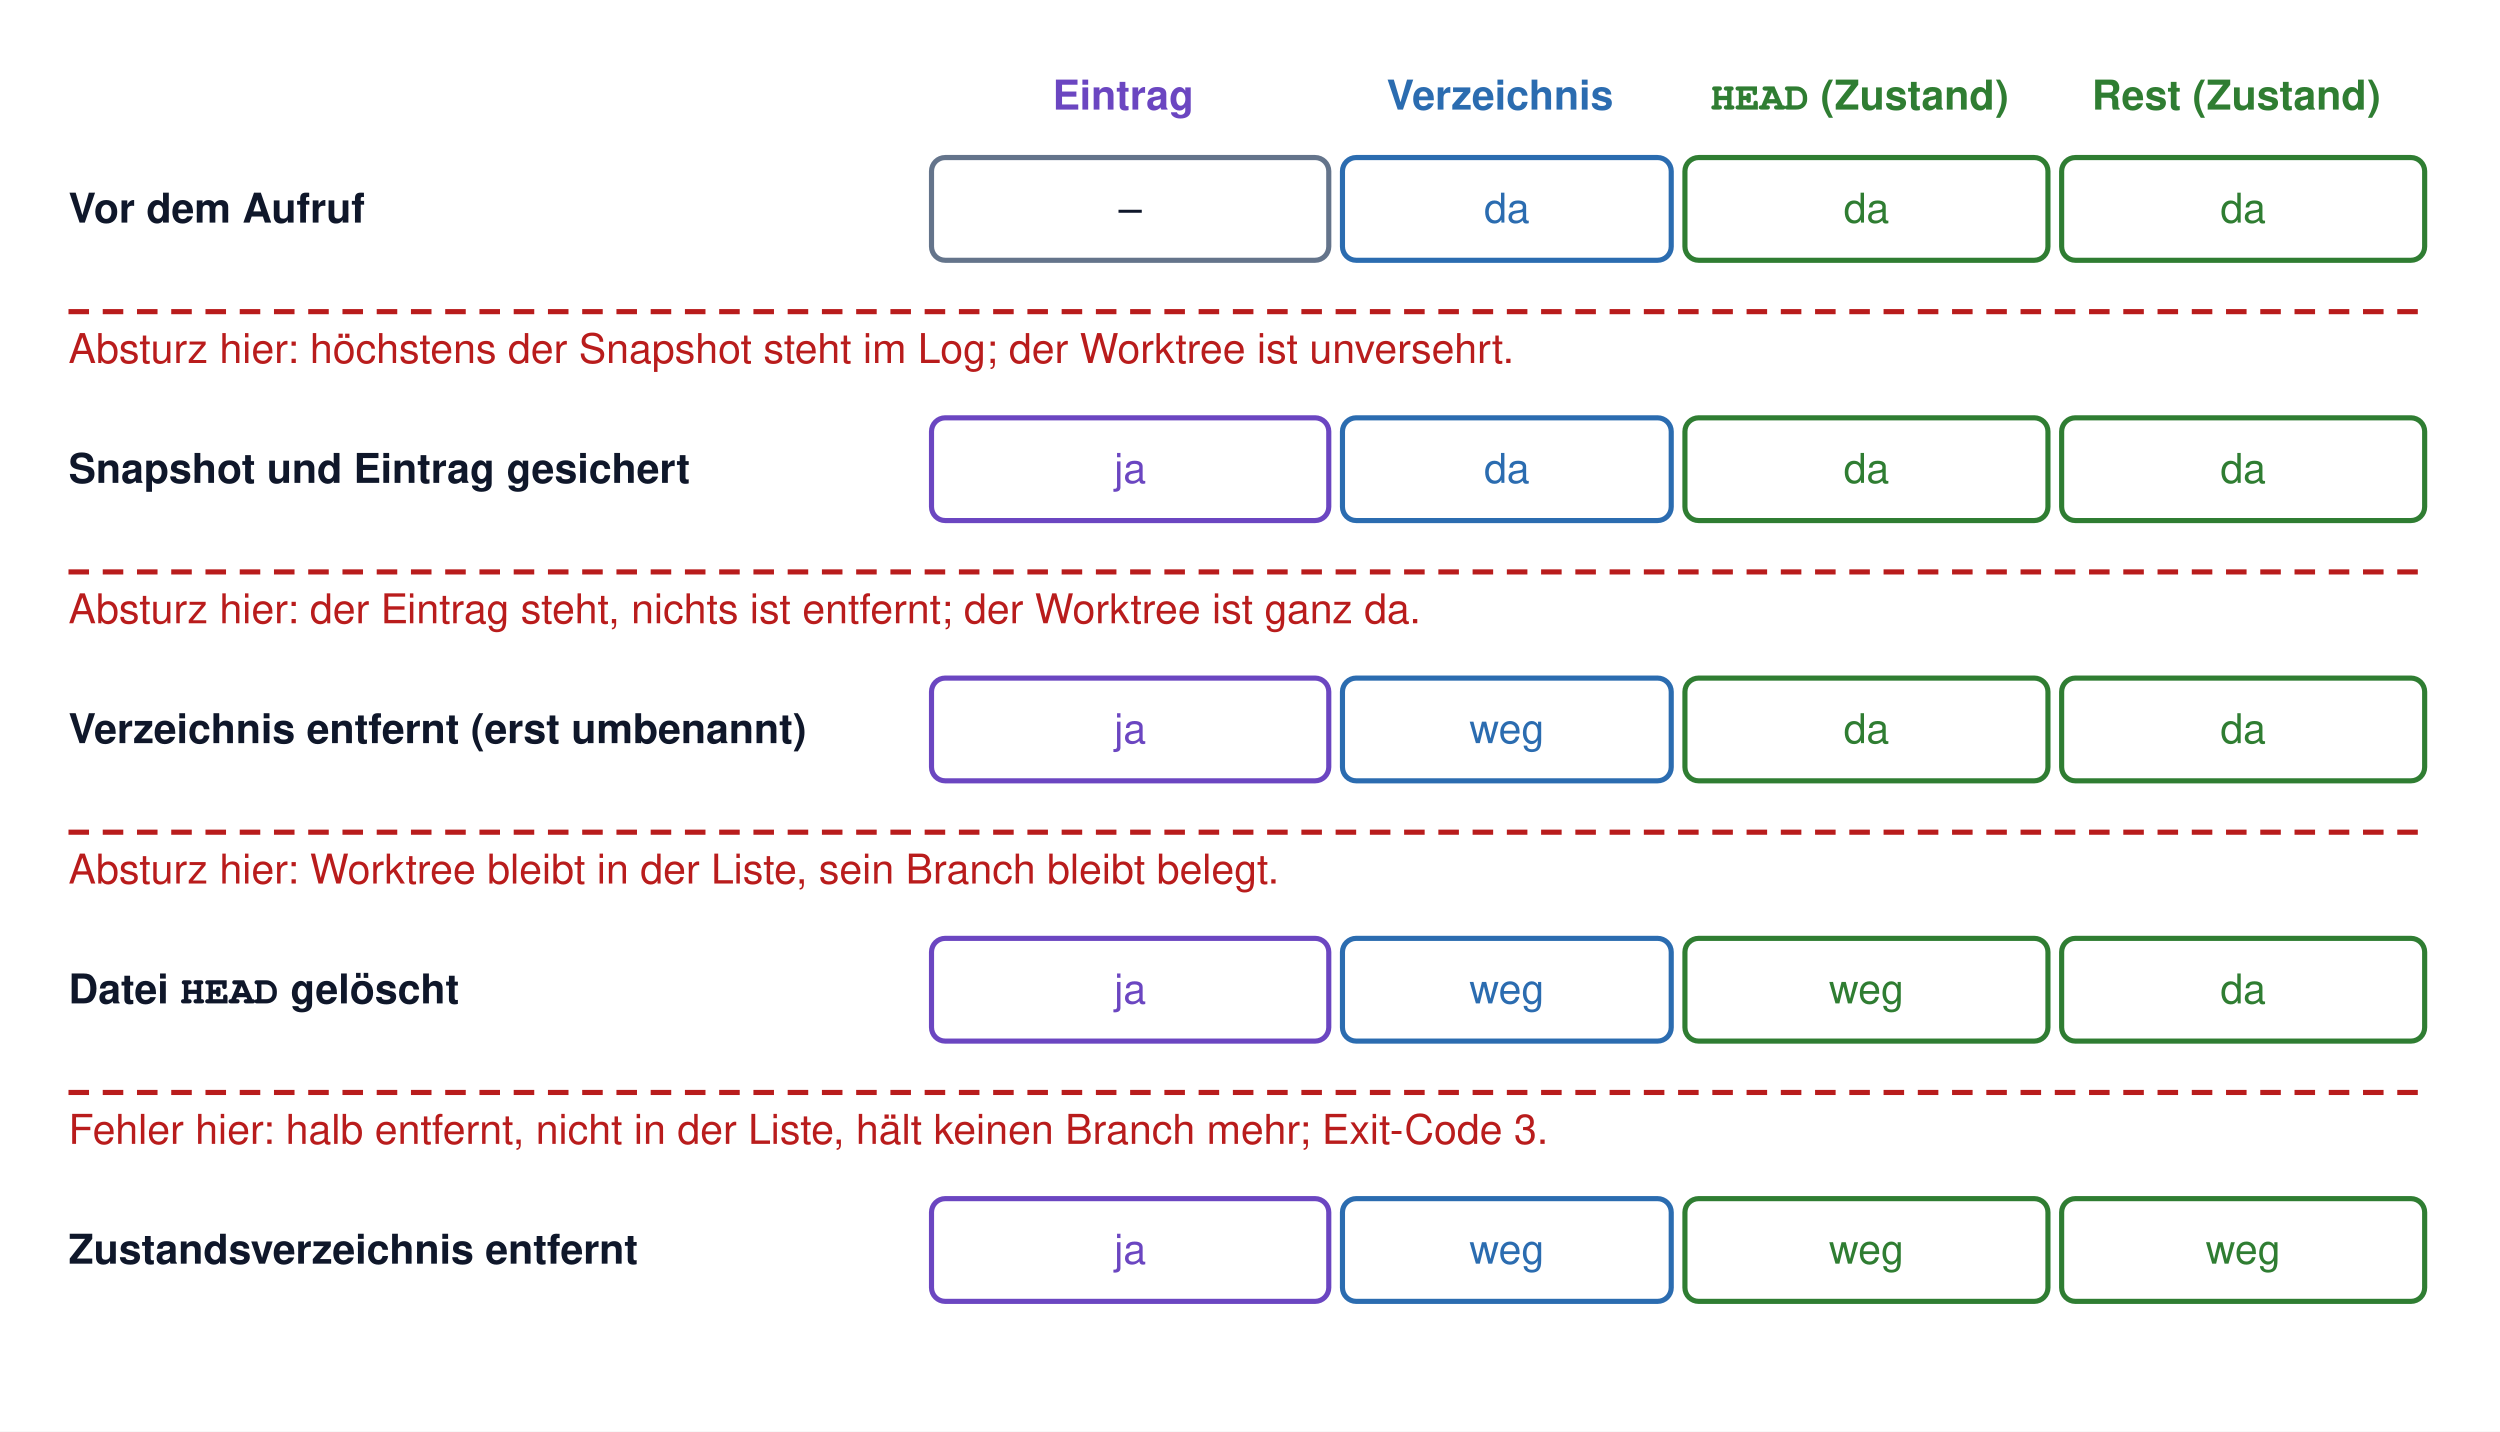
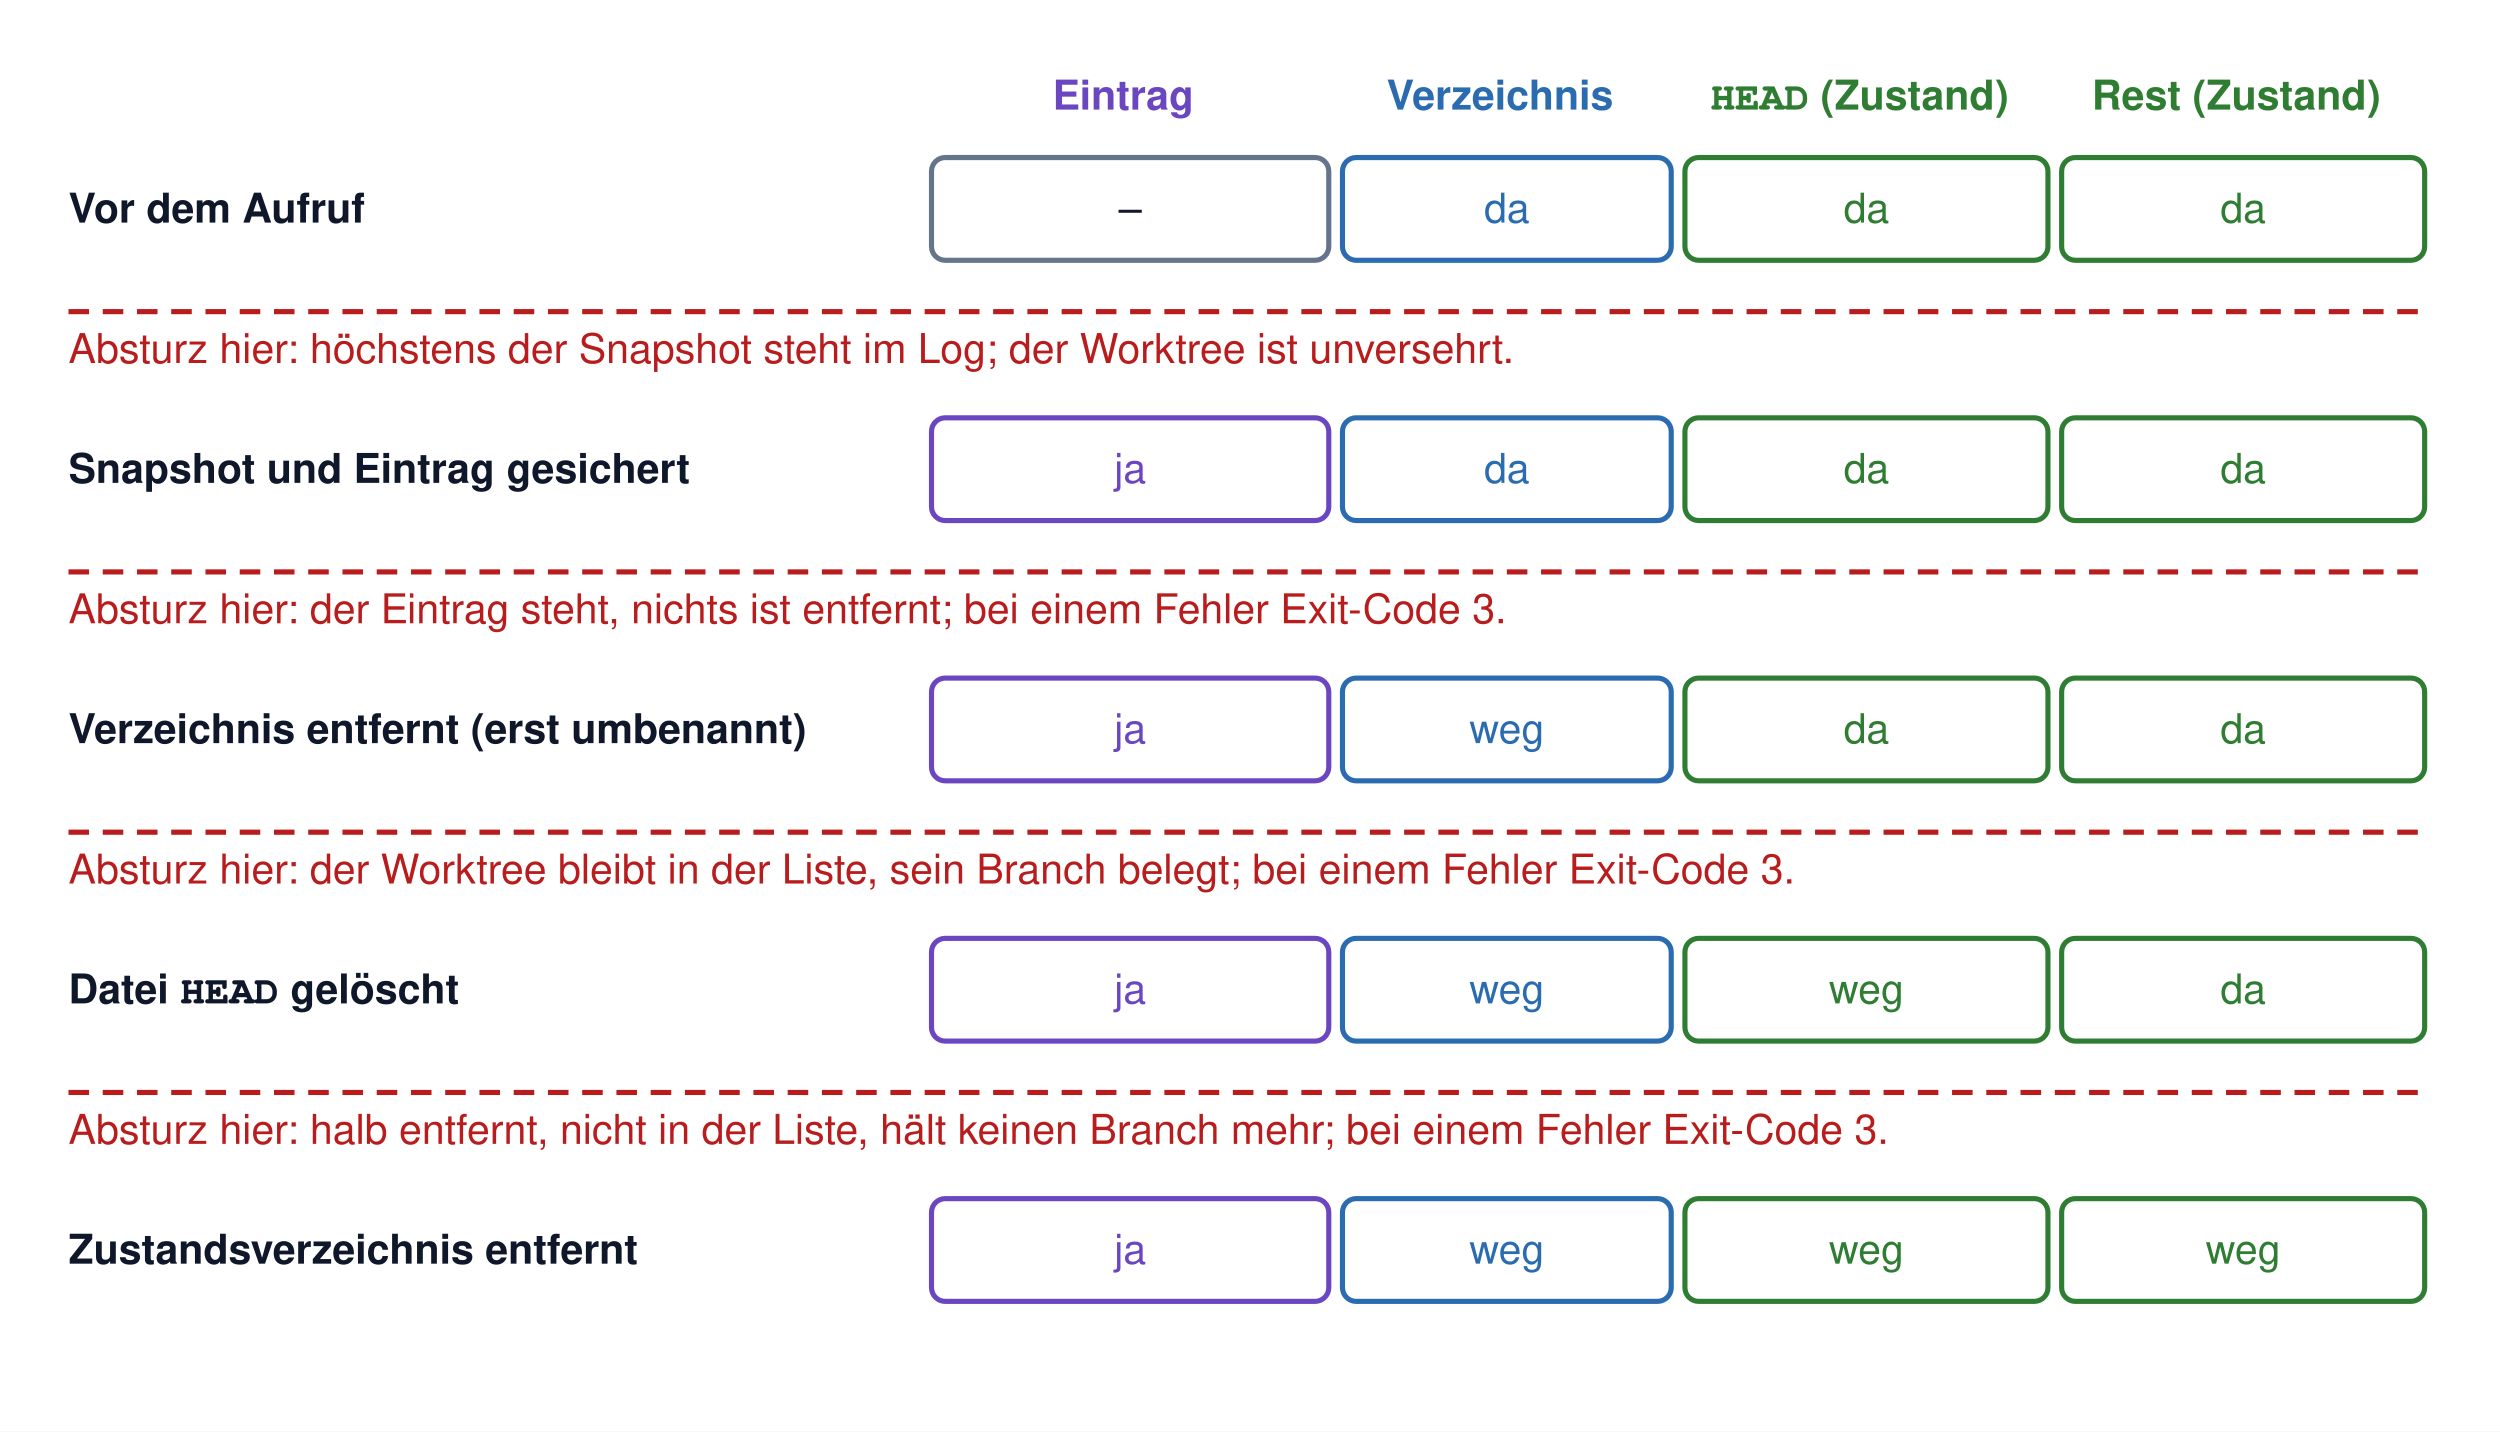
<svg xmlns="http://www.w3.org/2000/svg" viewBox="0 0 730 418" font-family="Helvetica, Arial, sans-serif">
  <defs>
    <marker id="arrow-slate" viewBox="0 0 10 10" refX="9" refY="5" markerWidth="7" markerHeight="7" orient="auto">
      <path d="M0,0 L10,5 L0,10 z" fill="#64748B" />
    </marker>
    <marker id="arrow-green" viewBox="0 0 10 10" refX="9" refY="5" markerWidth="7" markerHeight="7" orient="auto">
      <path d="M0,0 L10,5 L0,10 z" fill="#2F7D32" />
    </marker>
    <marker id="arrow-blue" viewBox="0 0 10 10" refX="9" refY="5" markerWidth="7" markerHeight="7" orient="auto">
      <path d="M0,0 L10,5 L0,10 z" fill="#2B6CB0" />
    </marker>
    <marker id="arrow-orange" viewBox="0 0 10 10" refX="9" refY="5" markerWidth="7" markerHeight="7" orient="auto">
      <path d="M0,0 L10,5 L0,10 z" fill="#B45309" />
    </marker>
    <marker id="arrow-purple" viewBox="0 0 10 10" refX="9" refY="5" markerWidth="7" markerHeight="7" orient="auto">
      <path d="M0,0 L10,5 L0,10 z" fill="#6B46C1" />
    </marker>
  </defs>
  <rect x="0" y="0" width="730" height="418" fill="#FFFFFF" />
  <text x="328.0" y="32" font-size="12" font-weight="bold" text-anchor="middle" fill="#6B46C1">Eintrag</text>
  <text x="438.0" y="32" font-size="12" font-weight="bold" text-anchor="middle" fill="#2B6CB0">Verzeichnis</text>
  <text x="543.0" y="32" font-size="12" font-weight="bold" text-anchor="middle" fill="#2F7D32">
    <tspan font-family="Courier, monospace">HEAD</tspan> (Zustand)</text>
  <text x="653.0" y="32" font-size="12" font-weight="bold" text-anchor="middle" fill="#2F7D32">Rest (Zustand)</text>
  <text x="20" y="65.0" font-size="12" font-weight="bold" fill="#0F172A">Vor dem Aufruf</text>
  <rect x="272" y="46" width="116" height="30" rx="4" stroke="#64748B" stroke-width="1.5" fill="#FFFFFF" />
  <text x="330.0" y="65.0" font-size="12" text-anchor="middle" fill="#0F172A">–</text>
  <rect x="392" y="46" width="96" height="30" rx="4" stroke="#2B6CB0" stroke-width="1.5" fill="#FFFFFF" />
  <text x="440.0" y="65.0" font-size="12" text-anchor="middle" fill="#2B6CB0">da</text>
  <rect x="492" y="46" width="106" height="30" rx="4" stroke="#2F7D32" stroke-width="1.5" fill="#FFFFFF" />
  <text x="545.0" y="65.0" font-size="12" text-anchor="middle" fill="#2F7D32">da</text>
  <rect x="602" y="46" width="106" height="30" rx="4" stroke="#2F7D32" stroke-width="1.5" fill="#FFFFFF" />
  <text x="655.0" y="65.0" font-size="12" text-anchor="middle" fill="#2F7D32">da</text>
  <line x1="20" y1="91.0" x2="710" y2="91.0" stroke="#B91C1C" stroke-width="1.5" stroke-dasharray="6 4" />
  <text x="20" y="106.0" font-size="12" fill="#B91C1C">Absturz hier: höchstens der Snapshot steht im Log; der Worktree ist unversehrt.</text>
  <text x="20" y="141.0" font-size="12" font-weight="bold" fill="#0F172A">Snapshot und Eintrag gesichert</text>
  <rect x="272" y="122" width="116" height="30" rx="4" stroke="#6B46C1" stroke-width="1.5" fill="#FFFFFF" />
  <text x="330.0" y="141.0" font-size="12" text-anchor="middle" fill="#6B46C1">ja</text>
  <rect x="392" y="122" width="96" height="30" rx="4" stroke="#2B6CB0" stroke-width="1.5" fill="#FFFFFF" />
  <text x="440.0" y="141.0" font-size="12" text-anchor="middle" fill="#2B6CB0">da</text>
  <rect x="492" y="122" width="106" height="30" rx="4" stroke="#2F7D32" stroke-width="1.5" fill="#FFFFFF" />
  <text x="545.0" y="141.0" font-size="12" text-anchor="middle" fill="#2F7D32">da</text>
  <rect x="602" y="122" width="106" height="30" rx="4" stroke="#2F7D32" stroke-width="1.5" fill="#FFFFFF" />
  <text x="655.0" y="141.0" font-size="12" text-anchor="middle" fill="#2F7D32">da</text>
  <line x1="20" y1="167.0" x2="710" y2="167.0" stroke="#B91C1C" stroke-width="1.5" stroke-dasharray="6 4" />
-   <text x="20" y="182.0" font-size="12" fill="#B91C1C">Absturz hier: der Eintrag steht, nichts ist entfernt; der Worktree ist ganz da.</text>
+   <text x="20" y="182.0" font-size="12" fill="#B91C1C">Absturz hier: der Eintrag steht, nichts ist entfernt; bei einem Fehler Exit-Code 3.</text>
  <text x="20" y="217.0" font-size="12" font-weight="bold" fill="#0F172A">Verzeichnis entfernt (erst umbenannt)</text>
  <rect x="272" y="198" width="116" height="30" rx="4" stroke="#6B46C1" stroke-width="1.5" fill="#FFFFFF" />
  <text x="330.0" y="217.0" font-size="12" text-anchor="middle" fill="#6B46C1">ja</text>
  <rect x="392" y="198" width="96" height="30" rx="4" stroke="#2B6CB0" stroke-width="1.5" fill="#FFFFFF" />
  <text x="440.0" y="217.0" font-size="12" text-anchor="middle" fill="#2B6CB0">weg</text>
  <rect x="492" y="198" width="106" height="30" rx="4" stroke="#2F7D32" stroke-width="1.5" fill="#FFFFFF" />
  <text x="545.0" y="217.0" font-size="12" text-anchor="middle" fill="#2F7D32">da</text>
  <rect x="602" y="198" width="106" height="30" rx="4" stroke="#2F7D32" stroke-width="1.5" fill="#FFFFFF" />
  <text x="655.0" y="217.0" font-size="12" text-anchor="middle" fill="#2F7D32">da</text>
  <line x1="20" y1="243.0" x2="710" y2="243.0" stroke="#B91C1C" stroke-width="1.5" stroke-dasharray="6 4" />
-   <text x="20" y="258.0" font-size="12" fill="#B91C1C">Absturz hier: Worktree bleibt in der Liste, sein Branch bleibt belegt.</text>
+   <text x="20" y="258.0" font-size="12" fill="#B91C1C">Absturz hier: der Worktree bleibt in der Liste, sein Branch belegt; bei einem Fehler Exit-Code 3.</text>
  <text x="20" y="293.0" font-size="12" font-weight="bold" fill="#0F172A">Datei <tspan font-family="Courier, monospace">HEAD</tspan> gelöscht</text>
  <rect x="272" y="274" width="116" height="30" rx="4" stroke="#6B46C1" stroke-width="1.5" fill="#FFFFFF" />
  <text x="330.0" y="293.0" font-size="12" text-anchor="middle" fill="#6B46C1">ja</text>
  <rect x="392" y="274" width="96" height="30" rx="4" stroke="#2B6CB0" stroke-width="1.5" fill="#FFFFFF" />
  <text x="440.0" y="293.0" font-size="12" text-anchor="middle" fill="#2B6CB0">weg</text>
  <rect x="492" y="274" width="106" height="30" rx="4" stroke="#2F7D32" stroke-width="1.5" fill="#FFFFFF" />
  <text x="545.0" y="293.0" font-size="12" text-anchor="middle" fill="#2F7D32">weg</text>
  <rect x="602" y="274" width="106" height="30" rx="4" stroke="#2F7D32" stroke-width="1.5" fill="#FFFFFF" />
  <text x="655.0" y="293.0" font-size="12" text-anchor="middle" fill="#2F7D32">da</text>
  <line x1="20" y1="319.0" x2="710" y2="319.0" stroke="#B91C1C" stroke-width="1.5" stroke-dasharray="6 4" />
-   <text x="20" y="334.0" font-size="12" fill="#B91C1C">Fehler hier: halb entfernt, nicht in der Liste, hält keinen Branch mehr; Exit-Code 3.</text>
+   <text x="20" y="334.0" font-size="12" fill="#B91C1C">Absturz hier: halb entfernt, nicht in der Liste, hält keinen Branch mehr; bei einem Fehler Exit-Code 3.</text>
  <text x="20" y="369.0" font-size="12" font-weight="bold" fill="#0F172A">Zustandsverzeichnis entfernt</text>
  <rect x="272" y="350" width="116" height="30" rx="4" stroke="#6B46C1" stroke-width="1.5" fill="#FFFFFF" />
  <text x="330.0" y="369.0" font-size="12" text-anchor="middle" fill="#6B46C1">ja</text>
  <rect x="392" y="350" width="96" height="30" rx="4" stroke="#2B6CB0" stroke-width="1.5" fill="#FFFFFF" />
  <text x="440.0" y="369.0" font-size="12" text-anchor="middle" fill="#2B6CB0">weg</text>
  <rect x="492" y="350" width="106" height="30" rx="4" stroke="#2F7D32" stroke-width="1.5" fill="#FFFFFF" />
  <text x="545.0" y="369.0" font-size="12" text-anchor="middle" fill="#2F7D32">weg</text>
  <rect x="602" y="350" width="106" height="30" rx="4" stroke="#2F7D32" stroke-width="1.5" fill="#FFFFFF" />
  <text x="655.0" y="369.0" font-size="12" text-anchor="middle" fill="#2F7D32">weg</text>
</svg>
